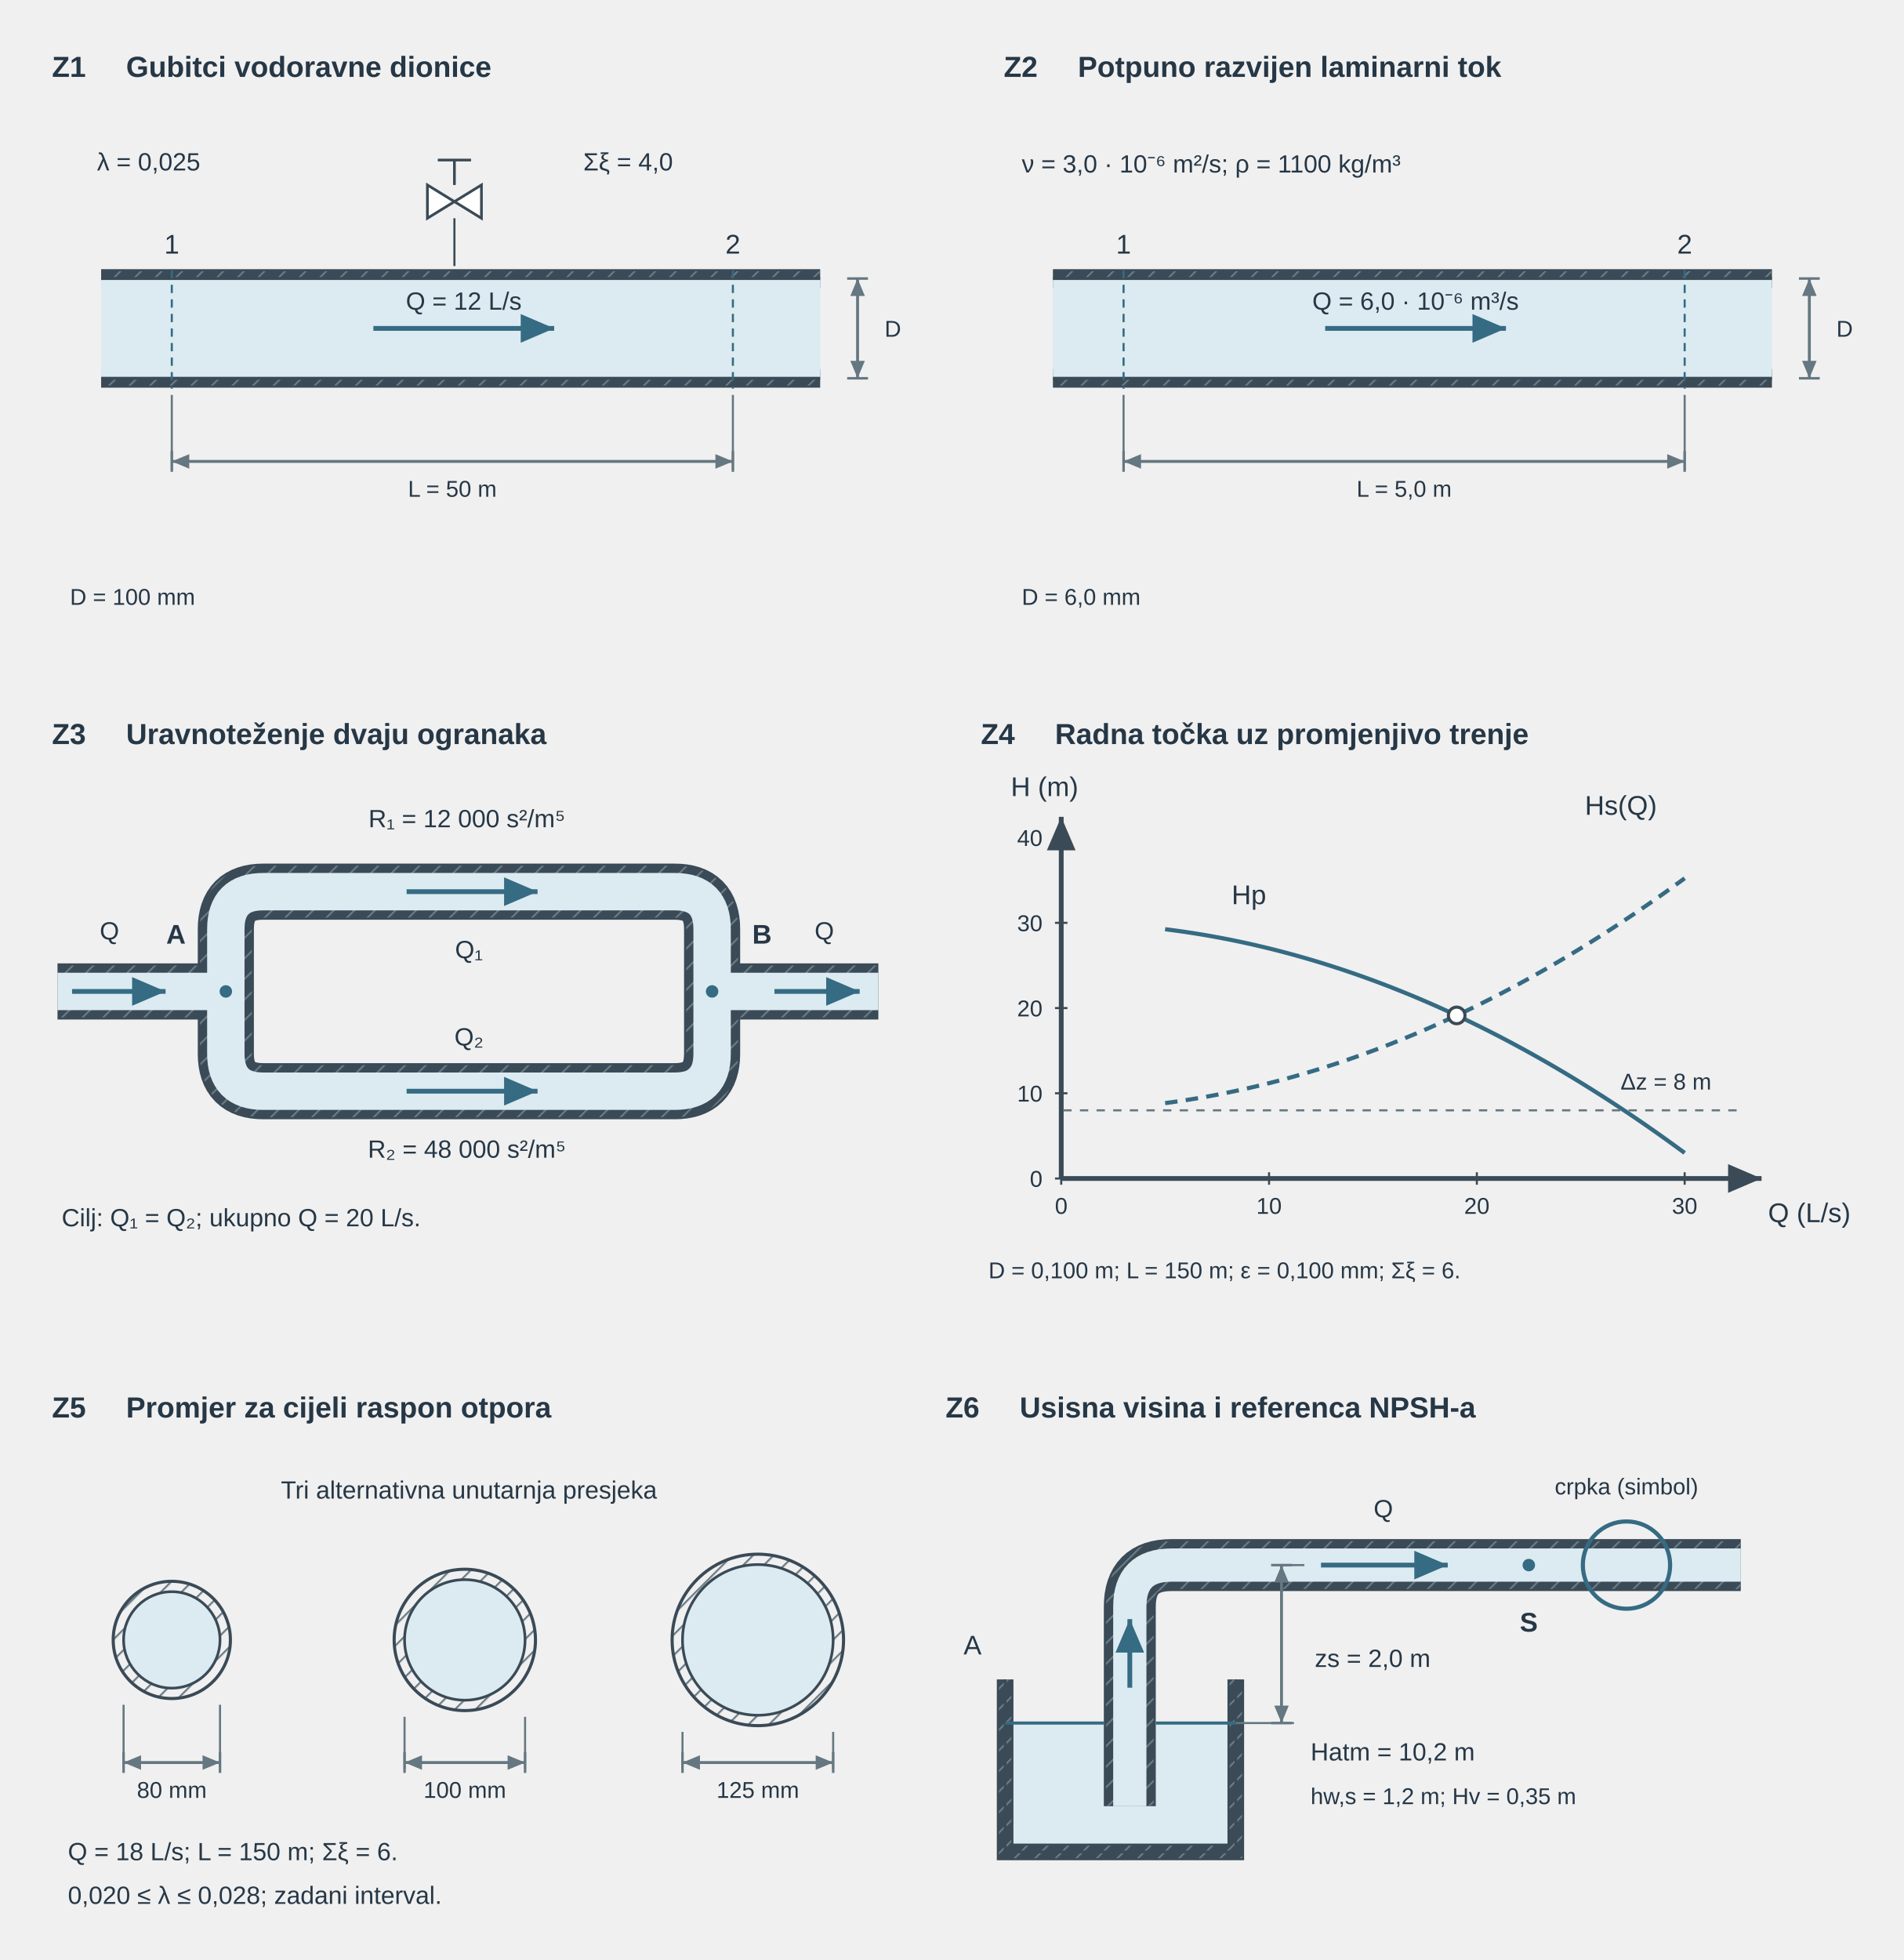
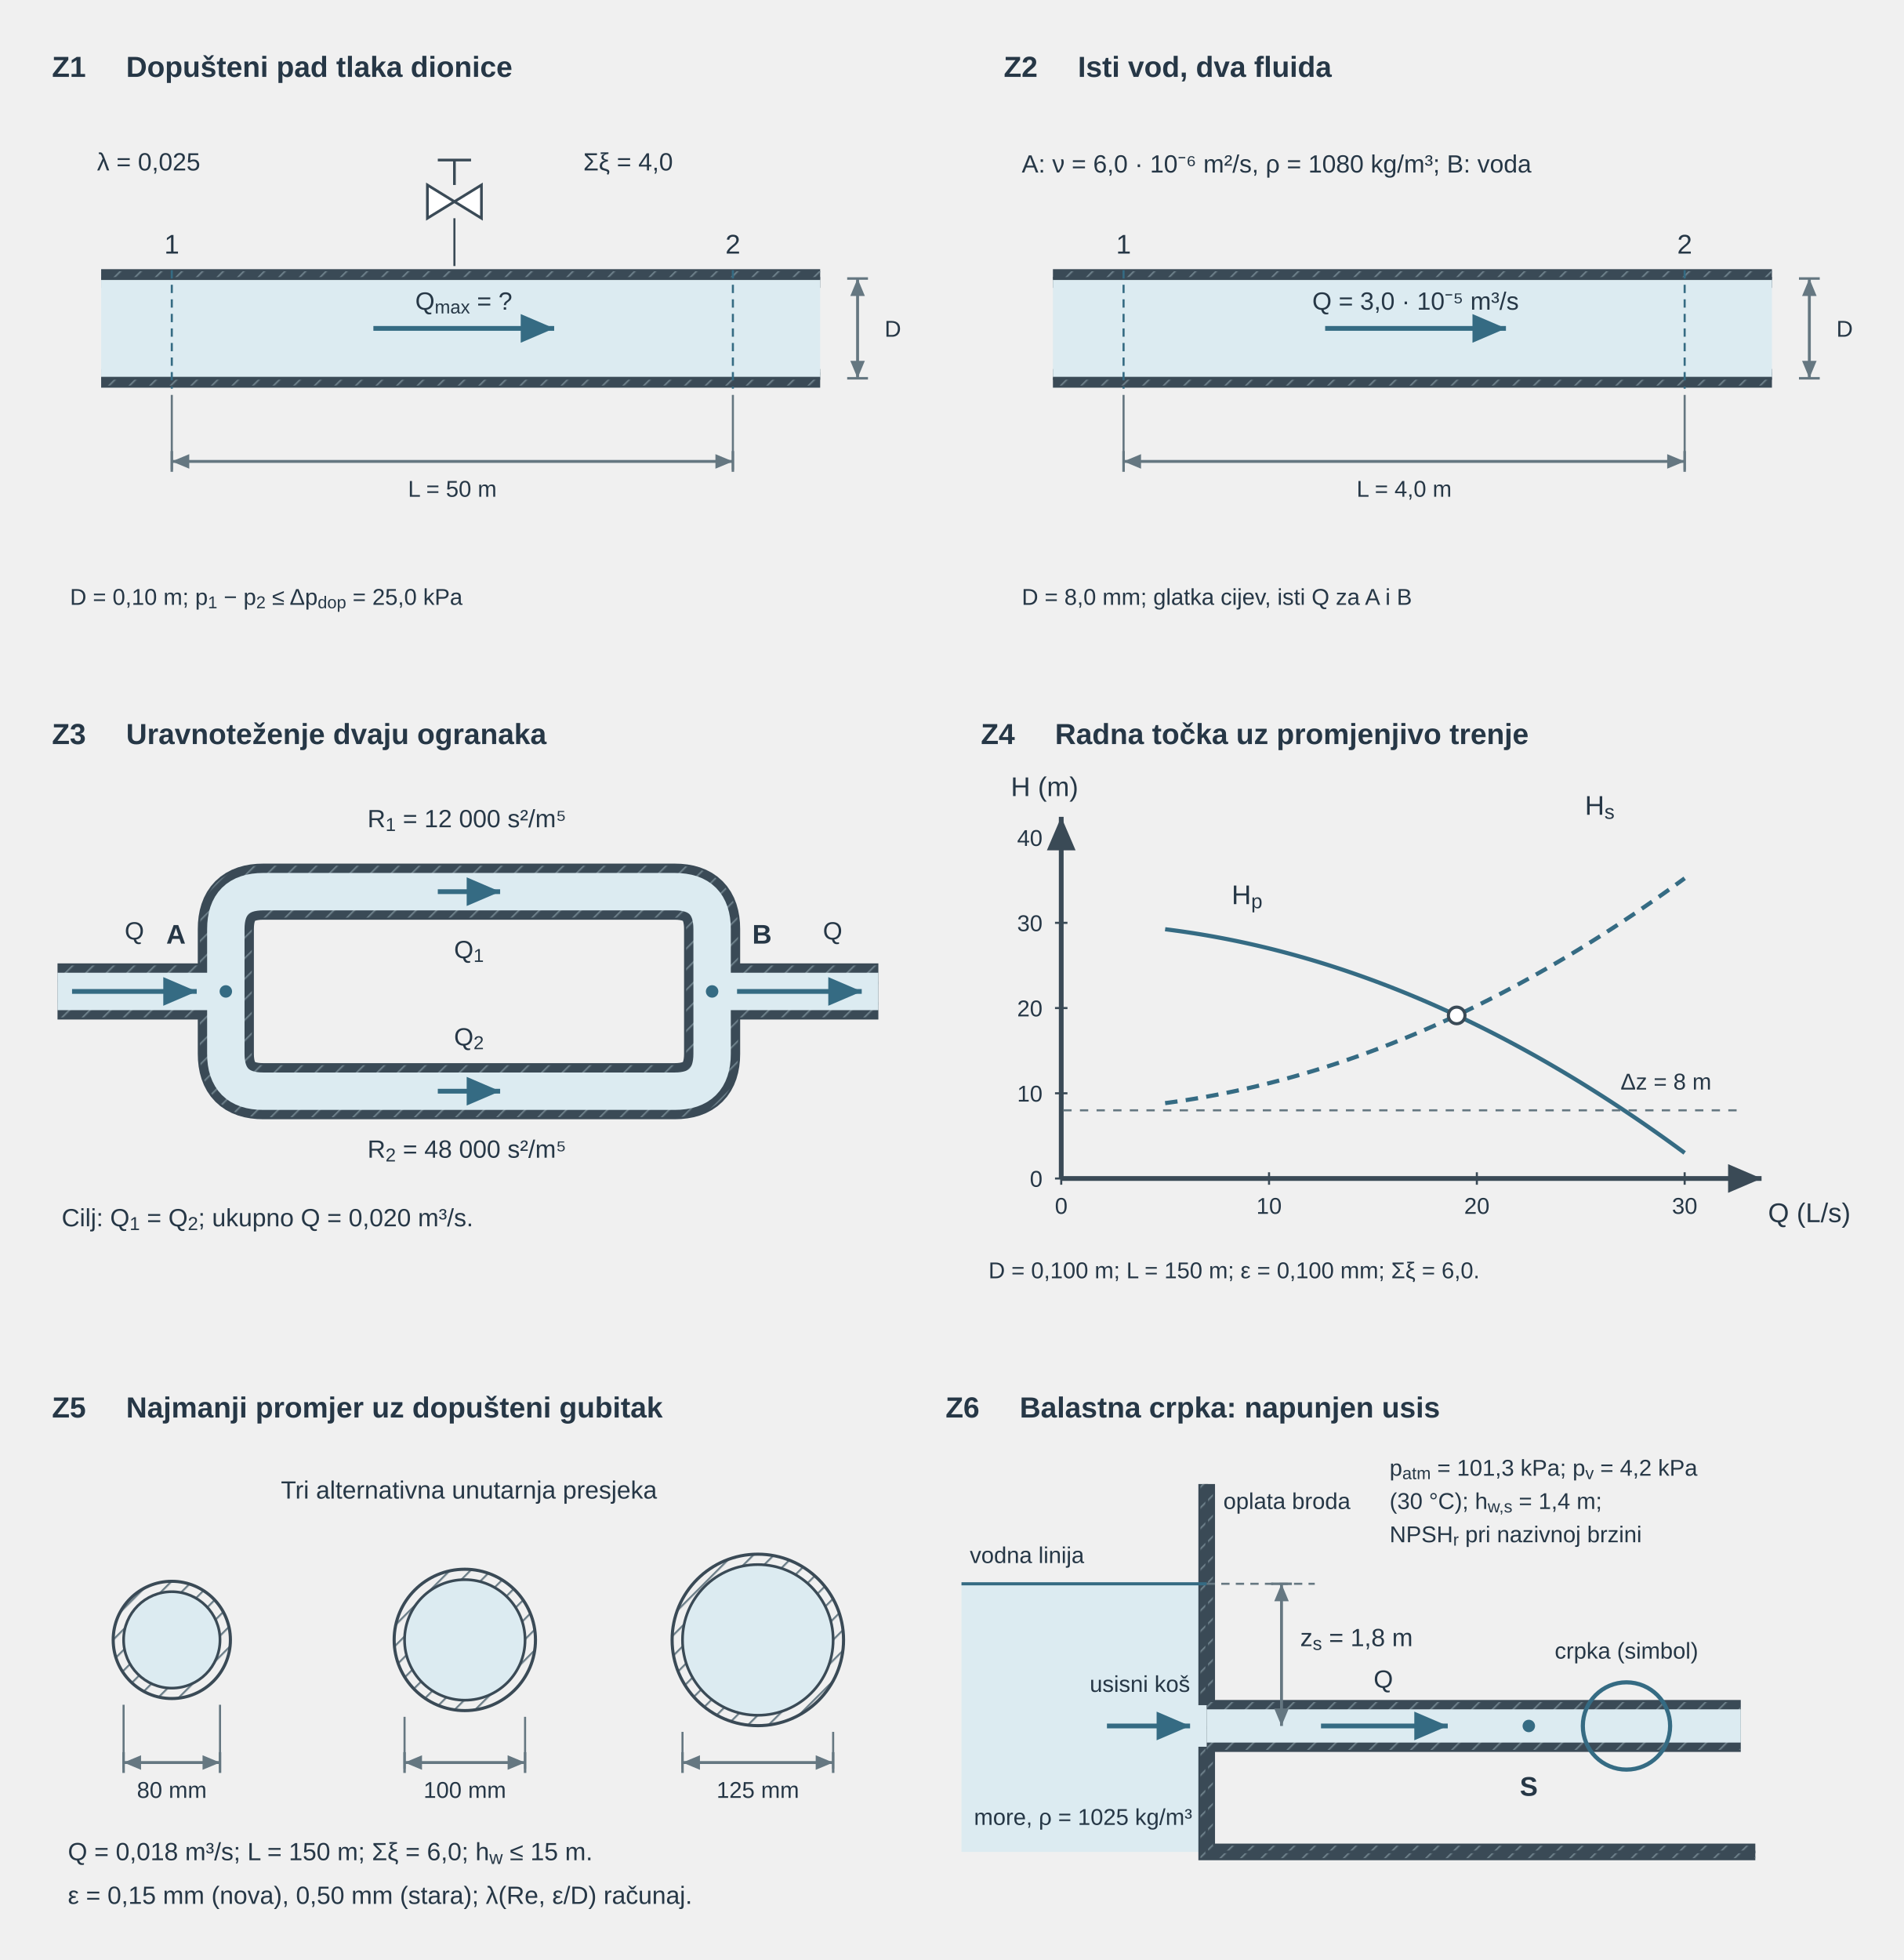
<svg xmlns="http://www.w3.org/2000/svg" viewBox="0 0 916 943" role="img" aria-labelledby="u13ex_title u13ex_desc" preserveAspectRatio="xMidYMid meet" style="display:block;width:100%;max-width:916px;height:auto;">
  <defs>
    <pattern id="u13ex_hatch" width="7" height="7" patternUnits="userSpaceOnUse" patternTransform="rotate(45)">
      <line x1="0" y1="0" x2="0" y2="7" stroke="#657781" stroke-width="1.8" />
    </pattern>
    <marker id="u13ex_v" markerWidth="7" markerHeight="6" refX="7" refY="3" orient="auto">
      <path d="M0 0 L7 3 L0 6 Z" fill="#356b83" />
    </marker>
    <marker id="u13ex_dim" markerWidth="6" markerHeight="5" refX="6" refY="2.5" orient="auto-start-reverse">
      <path d="M0 0 L6 2.5 L0 5 Z" fill="#657781" />
    </marker>
    <marker id="u13ex_dimSmall" markerWidth="3" markerHeight="3" refX="3" refY="1.5" orient="auto-start-reverse">
      <path d="M0 0 L3 1.5 L0 3 Z" fill="#356b83" />
    </marker>
    <marker id="u13ex_forceMarker" markerWidth="7" markerHeight="6" refX="7" refY="3" orient="auto">
      <path d="M0 0 L7 3 L0 6 Z" fill="#356b83" />
    </marker>
    <marker id="u13ex_pressureMarker" markerWidth="7" markerHeight="6" refX="7" refY="3" orient="auto">
      <path d="M0 0 L7 3 L0 6 Z" fill="#356b83" />
    </marker>
    <marker id="u13ex_reactionMarker" markerWidth="7" markerHeight="6" refX="7" refY="3" orient="auto">
      <path d="M0 0 L7 3 L0 6 Z" fill="#356b83" />
    </marker>
    <marker id="u13ex_axisMarker" markerWidth="7" markerHeight="6" refX="7" refY="3" orient="auto">
      <path d="M0 0 L7 3 L0 6 Z" fill="#3a4a56" />
    </marker>
  </defs>
  <g id="u13ex_title-scene-1" transform="translate(-25.3281 -15)">
    <g font-family="Arial, Liberation Sans, sans-serif" fill="#3a4a56">
      <g id="u13ex_z1" transform="translate(28 22)">
        <text x="30.5" y="30" font-size="14" fill="#263746" text-anchor="middle" font-weight="700">Z1</text>
-         <text x="58" y="30" font-size="14" fill="#263746" text-anchor="start" font-weight="700">Gubitci vodoravne dionice</text>
+         <text x="58" y="30" font-size="14" fill="#263746" text-anchor="start" font-weight="700">Dopušteni pad tlaka dionice</text>
        <path id="u13ex_z1outer0" d="M46 127 H392" fill="none" stroke="#3a4a56" stroke-width="9" stroke-linecap="butt" stroke-linejoin="round" />
        <path d="M46 127 H392" fill="none" stroke="url(#u13ex_hatch)" stroke-width="7" stroke-linecap="butt" stroke-linejoin="round" />
        <path id="u13ex_z1outer1" d="M46 175 H392" fill="none" stroke="#3a4a56" stroke-width="9" stroke-linecap="butt" stroke-linejoin="round" />
        <path d="M46 175 H392" fill="none" stroke="url(#u13ex_hatch)" stroke-width="7" stroke-linecap="butt" stroke-linejoin="round" />
        <path id="u13ex_z1fluid" d="M46 127 H392 V175 H46 Z" fill="#dcebf1" stroke="none" stroke-width="1.8" />
        <path id="u13ex_z1wall0" d="M46 127 H392" fill="none" stroke="#3a4a56" stroke-width="1.4" />
        <path id="u13ex_z1wall1" d="M46 175 H392" fill="none" stroke="#3a4a56" stroke-width="1.4" />
        <line id="u13ex_z1section1" x1="80" y1="123" x2="80" y2="180" stroke="#356b83" stroke-width="1" stroke-dasharray="4 3" />
        <text x="80" y="115" font-size="13" fill="#263746" text-anchor="middle">1</text>
        <line x1="80" y1="183" x2="80" y2="219" stroke="#657781" stroke-width="1" />
        <line id="u13ex_z1section2" x1="350" y1="123" x2="350" y2="180" stroke="#356b83" stroke-width="1" stroke-dasharray="4 3" />
        <text x="350" y="115" font-size="13" fill="#263746" text-anchor="middle">2</text>
        <line x1="350" y1="183" x2="350" y2="219" stroke="#657781" stroke-width="1" />
        <line x1="80" y1="210" x2="80" y2="220" stroke="#657781" stroke-width="1.2" />
        <line x1="350" y1="210" x2="350" y2="220" stroke="#657781" stroke-width="1.2" />
        <path id="u13ex_z1L" d="M80 215 L350 215" fill="none" stroke="#657781" stroke-width="1.4" marker-start="url(#u13ex_dim)" marker-end="url(#u13ex_dim)" />
        <text x="215.0" y="232" font-size="11" fill="#263746" text-anchor="middle">L = 50 m</text>
        <line x1="405" y1="127" x2="415" y2="127" stroke="#657781" stroke-width="1.2" />
        <line x1="405" y1="175" x2="415" y2="175" stroke="#657781" stroke-width="1.2" />
        <path id="u13ex_z1D" d="M410 127 L410 175" fill="none" stroke="#657781" stroke-width="1.4" marker-start="url(#u13ex_dim)" marker-end="url(#u13ex_dim)" />
        <text x="423" y="155.0" font-size="11" fill="#263746" text-anchor="start">D</text>
        <path id="u13ex_z1velocity" d="M177 151 L264 151" fill="none" stroke="#356b83" stroke-width="2.3" marker-end="url(#u13ex_v)" />
-         <text x="220.5" y="142" font-size="12" fill="#263746" text-anchor="middle">Q = 12 L/s</text>
+         <text x="220.5" y="142" font-size="12" fill="#263746" text-anchor="middle">Q<tspan baseline-shift="sub" font-size="0.75em">max</tspan> = ?</text>
        <path id="u13ex_z1valve" d="M203 82 L229 98 V82 L203 98 Z" fill="#ffffff" stroke="#3a4a56" stroke-width="1.3" />
        <line x1="216" y1="82" x2="216" y2="70" stroke="#3a4a56" stroke-width="1.3" />
        <line x1="208" y1="70" x2="224" y2="70" stroke="#3a4a56" stroke-width="1.3" />
        <line x1="216" y1="98" x2="216" y2="121" stroke="#3a4a56" stroke-width="1" />
        <text x="44" y="75" font-size="12" fill="#263746" text-anchor="start">λ = 0,025</text>
        <text x="278" y="75" font-size="12" fill="#263746" text-anchor="start">Σξ = 4,0</text>
-         <text x="31" y="284" font-size="11" fill="#263746" text-anchor="start">D = 100 mm</text>
+         <text x="31" y="284" font-size="11" fill="#263746" text-anchor="start">D = 0,10 m; p<tspan baseline-shift="sub" font-size="0.75em">1</tspan> − p<tspan baseline-shift="sub" font-size="0.75em">2</tspan> ≤ Δp<tspan baseline-shift="sub" font-size="0.75em">dop</tspan> = 25,0 kPa</text>
      </g>
    </g>
  </g>
  <g id="u13ex_title-scene-2" transform="translate(-25.3281 -15)">
    <g font-family="Arial, Liberation Sans, sans-serif" fill="#3a4a56">
      <g id="u13ex_z2" transform="translate(486 22)">
        <text x="30.5" y="30" font-size="14" fill="#263746" text-anchor="middle" font-weight="700">Z2</text>
-         <text x="58" y="30" font-size="14" fill="#263746" text-anchor="start" font-weight="700">Potpuno razvijen laminarni tok</text>
+         <text x="58" y="30" font-size="14" fill="#263746" text-anchor="start" font-weight="700">Isti vod, dva fluida</text>
        <path id="u13ex_z2outer0" d="M46 127 H392" fill="none" stroke="#3a4a56" stroke-width="9" stroke-linecap="butt" stroke-linejoin="round" />
        <path d="M46 127 H392" fill="none" stroke="url(#u13ex_hatch)" stroke-width="7" stroke-linecap="butt" stroke-linejoin="round" />
        <path id="u13ex_z2outer1" d="M46 175 H392" fill="none" stroke="#3a4a56" stroke-width="9" stroke-linecap="butt" stroke-linejoin="round" />
        <path d="M46 175 H392" fill="none" stroke="url(#u13ex_hatch)" stroke-width="7" stroke-linecap="butt" stroke-linejoin="round" />
        <path id="u13ex_z2fluid" d="M46 127 H392 V175 H46 Z" fill="#dcebf1" stroke="none" stroke-width="1.8" />
        <path id="u13ex_z2wall0" d="M46 127 H392" fill="none" stroke="#3a4a56" stroke-width="1.4" />
        <path id="u13ex_z2wall1" d="M46 175 H392" fill="none" stroke="#3a4a56" stroke-width="1.4" />
        <line id="u13ex_z2section1" x1="80" y1="123" x2="80" y2="180" stroke="#356b83" stroke-width="1" stroke-dasharray="4 3" />
        <text x="80" y="115" font-size="13" fill="#263746" text-anchor="middle">1</text>
        <line x1="80" y1="183" x2="80" y2="219" stroke="#657781" stroke-width="1" />
        <line id="u13ex_z2section2" x1="350" y1="123" x2="350" y2="180" stroke="#356b83" stroke-width="1" stroke-dasharray="4 3" />
        <text x="350" y="115" font-size="13" fill="#263746" text-anchor="middle">2</text>
        <line x1="350" y1="183" x2="350" y2="219" stroke="#657781" stroke-width="1" />
        <line x1="80" y1="210" x2="80" y2="220" stroke="#657781" stroke-width="1.2" />
        <line x1="350" y1="210" x2="350" y2="220" stroke="#657781" stroke-width="1.2" />
        <path id="u13ex_z2L" d="M80 215 L350 215" fill="none" stroke="#657781" stroke-width="1.4" marker-start="url(#u13ex_dim)" marker-end="url(#u13ex_dim)" />
-         <text x="215.0" y="232" font-size="11" fill="#263746" text-anchor="middle">L = 5,0 m</text>
+         <text x="215.0" y="232" font-size="11" fill="#263746" text-anchor="middle">L = 4,0 m</text>
        <line x1="405" y1="127" x2="415" y2="127" stroke="#657781" stroke-width="1.2" />
        <line x1="405" y1="175" x2="415" y2="175" stroke="#657781" stroke-width="1.2" />
        <path id="u13ex_z2D" d="M410 127 L410 175" fill="none" stroke="#657781" stroke-width="1.4" marker-start="url(#u13ex_dim)" marker-end="url(#u13ex_dim)" />
        <text x="423" y="155.0" font-size="11" fill="#263746" text-anchor="start">D</text>
        <path id="u13ex_z2velocity" d="M177 151 L264 151" fill="none" stroke="#356b83" stroke-width="2.3" marker-end="url(#u13ex_v)" />
-         <text x="220.5" y="142" font-size="12" fill="#263746" text-anchor="middle">Q = 6,0 · 10⁻⁶ m³/s</text>
-         <text x="31" y="76" font-size="12" fill="#263746" text-anchor="start">ν = 3,0 · 10⁻⁶ m²/s; ρ = 1100 kg/m³</text>
-         <text x="31" y="284" font-size="11" fill="#263746" text-anchor="start">D = 6,0 mm</text>
+         <text x="220.5" y="142" font-size="12" fill="#263746" text-anchor="middle">Q = 3,0 · 10⁻⁵ m³/s</text>
+         <text x="31" y="76" font-size="12" fill="#263746" text-anchor="start">A: ν = 6,0 · 10⁻⁶ m²/s, ρ = 1080 kg/m³; B: voda</text>
+         <text x="31" y="284" font-size="11" fill="#263746" text-anchor="start">D = 8,0 mm; glatka cijev, isti Q za A i B</text>
      </g>
    </g>
  </g>
  <g id="u13ex_title-scene-3" transform="translate(-25.3281 -8)">
    <g font-family="Arial, Liberation Sans, sans-serif" fill="#3a4a56">
      <g id="u13ex_z3" transform="translate(28 336)">
        <text x="30.5" y="30" font-size="14" fill="#263746" text-anchor="middle" font-weight="700">Z3</text>
        <text x="58" y="30" font-size="14" fill="#263746" text-anchor="start" font-weight="700">Uravnoteženje dvaju ogranaka</text>
        <path id="u13ex_z3pipeouter" d="M25 149 H106 M106 149 V119 Q106 101 124 101 H322 Q340 101 340 119 V179 Q340 197 322 197 H124 Q106 197 106 179 V149 M340 149 H420" fill="none" stroke="#3a4a56" stroke-width="27" stroke-linecap="butt" stroke-linejoin="round" />
        <path d="M25 149 H106 M106 149 V119 Q106 101 124 101 H322 Q340 101 340 119 V179 Q340 197 322 197 H124 Q106 197 106 179 V149 M340 149 H420" fill="none" stroke="url(#u13ex_hatch)" stroke-width="25" stroke-linecap="butt" stroke-linejoin="round" />
        <path id="u13ex_z3pipefluid" d="M25 149 H106 M106 149 V119 Q106 101 124 101 H322 Q340 101 340 119 V179 Q340 197 322 197 H124 Q106 197 106 179 V149 M340 149 H420" fill="none" stroke="#dcebf1" stroke-width="18" stroke-linecap="butt" stroke-linejoin="round" />
        <circle id="u13ex_z3A" cx="106" cy="149" r="3" fill="#356b83" />
        <text x="82" y="126" font-size="13" fill="#263746" text-anchor="middle" font-weight="700">A</text>
        <circle id="u13ex_z3B" cx="340" cy="149" r="3" fill="#356b83" />
        <text x="364" y="126" font-size="13" fill="#263746" text-anchor="middle" font-weight="700">B</text>
-         <path id="u13ex_z3inlet" d="M32 149 L77 149" fill="none" stroke="#356b83" stroke-width="2.3" marker-end="url(#u13ex_v)" />
-         <text x="50" y="124" font-size="12" fill="#263746" text-anchor="middle">Q</text>
-         <path id="u13ex_z3outlet" d="M370 149 L411 149" fill="none" stroke="#356b83" stroke-width="2.3" marker-end="url(#u13ex_v)" />
-         <text x="394" y="124" font-size="12" fill="#263746" text-anchor="middle">Q</text>
-         <path id="u13ex_z3upperVelocity" d="M193 101 L256 101" fill="none" stroke="#356b83" stroke-width="2.3" marker-end="url(#u13ex_v)" />
-         <path id="u13ex_z3lowerVelocity" d="M193 197 L256 197" fill="none" stroke="#356b83" stroke-width="2.3" marker-end="url(#u13ex_v)" />
-         <text x="223" y="133" font-size="12" fill="#263746" text-anchor="middle">Q₁</text>
-         <text x="223" y="175" font-size="12" fill="#263746" text-anchor="middle">Q₂</text>
-         <text x="222" y="70" font-size="12" fill="#263746" text-anchor="middle">R₁ = 12 000 s²/m⁵</text>
-         <text x="222" y="229" font-size="12" fill="#263746" text-anchor="middle">R₂ = 48 000 s²/m⁵</text>
-         <text x="27" y="262" font-size="12" fill="#263746" text-anchor="start">Cilj: Q₁ = Q₂; ukupno Q = 20 L/s.</text>
+         <path id="u13ex_z3inlet" d="M32 149 L92 149" fill="none" stroke="#356b83" stroke-width="2.3" marker-end="url(#u13ex_v)" />
+         <text x="62" y="124" font-size="12" fill="#263746" text-anchor="middle">Q</text>
+         <path id="u13ex_z3outlet" d="M352 149 L412 149" fill="none" stroke="#356b83" stroke-width="2.3" marker-end="url(#u13ex_v)" />
+         <text x="398" y="124" font-size="12" fill="#263746" text-anchor="middle">Q</text>
+         <path id="u13ex_z3upperVelocity" d="M208 101 L238 101" fill="none" stroke="#356b83" stroke-width="2.3" marker-end="url(#u13ex_v)" />
+         <path id="u13ex_z3lowerVelocity" d="M208 197 L238 197" fill="none" stroke="#356b83" stroke-width="2.3" marker-end="url(#u13ex_v)" />
+         <text x="223" y="133" font-size="12" fill="#263746" text-anchor="middle">Q<tspan baseline-shift="sub" font-size="0.75em">1</tspan>
+         </text>
+         <text x="223" y="175" font-size="12" fill="#263746" text-anchor="middle">Q<tspan baseline-shift="sub" font-size="0.75em">2</tspan>
+         </text>
+         <text x="222" y="70" font-size="12" fill="#263746" text-anchor="middle">R<tspan baseline-shift="sub" font-size="0.75em">1</tspan> = 12 000 s²/m⁵</text>
+         <text x="222" y="229" font-size="12" fill="#263746" text-anchor="middle">R<tspan baseline-shift="sub" font-size="0.75em">2</tspan> = 48 000 s²/m⁵</text>
+         <text x="27" y="262" font-size="12" fill="#263746" text-anchor="start">Cilj: Q<tspan baseline-shift="sub" font-size="0.75em">1</tspan> = Q<tspan baseline-shift="sub" font-size="0.75em">2</tspan>; ukupno Q = 0,020 m³/s.</text>
      </g>
    </g>
  </g>
  <g id="u13ex_title-scene-4" transform="translate(-36.3281 -8)">
    <g font-family="Arial, Liberation Sans, sans-serif" fill="#3a4a56">
      <g id="u13ex_z4" transform="translate(486 336)">
        <text x="30.5" y="30" font-size="14" fill="#263746" text-anchor="middle" font-weight="700">Z4</text>
        <text x="58" y="30" font-size="14" fill="#263746" text-anchor="start" font-weight="700">Radna točka uz promjenjivo trenje</text>
        <path d="M61 239 L398 239" fill="none" stroke="#3a4a56" stroke-width="2.3" marker-end="url(#u13ex_axisMarker)" />
        <text x="421" y="260" font-size="13" fill="#263746" text-anchor="middle">Q (L/s)</text>
        <path d="M61 239 L61 65" fill="none" stroke="#3a4a56" stroke-width="2.3" marker-end="url(#u13ex_axisMarker)" />
        <text x="53" y="55" font-size="13" fill="#263746" text-anchor="middle">H (m)</text>
        <line x1="61" y1="236.0" x2="61" y2="242.0" stroke="#3a4a56" stroke-width="1" />
        <text x="61" y="256.0" font-size="11" fill="#263746" text-anchor="middle">0</text>
        <line x1="161" y1="236.0" x2="161" y2="242.0" stroke="#3a4a56" stroke-width="1" />
        <text x="161" y="256.0" font-size="11" fill="#263746" text-anchor="middle">10</text>
        <line x1="261" y1="236.0" x2="261" y2="242.0" stroke="#3a4a56" stroke-width="1" />
        <text x="261" y="256.0" font-size="11" fill="#263746" text-anchor="middle">20</text>
        <line x1="361" y1="236.0" x2="361" y2="242.0" stroke="#3a4a56" stroke-width="1" />
        <text x="361" y="256.0" font-size="11" fill="#263746" text-anchor="middle">30</text>
        <line x1="58" y1="239.0" x2="64" y2="239.0" stroke="#3a4a56" stroke-width="1" />
        <text x="52" y="243.0" font-size="11" fill="#263746" text-anchor="end">0</text>
        <line x1="58" y1="198.0" x2="64" y2="198.0" stroke="#3a4a56" stroke-width="1" />
        <text x="52" y="202.0" font-size="11" fill="#263746" text-anchor="end">10</text>
        <line x1="58" y1="157.0" x2="64" y2="157.0" stroke="#3a4a56" stroke-width="1" />
        <text x="52" y="161.0" font-size="11" fill="#263746" text-anchor="end">20</text>
        <line x1="58" y1="116" x2="64" y2="116" stroke="#3a4a56" stroke-width="1" />
        <text x="52" y="120" font-size="11" fill="#263746" text-anchor="end">30</text>
        <line x1="58" y1="75.0" x2="64" y2="75.0" stroke="#3a4a56" stroke-width="1" />
        <text x="52" y="79.0" font-size="11" fill="#263746" text-anchor="end">40</text>
        <path id="u13ex_z4pump" d="M111 119.075 L113 119.326 L115 119.587 L117 119.857 L119 120.138 L121 120.428 L123 120.728 L125 121.038 L127 121.358 L129 121.688 L131 122.027 L133 122.376 L135 122.735 L137 123.104 L139 123.483 L141 123.872 L143 124.271 L145 124.679 L147 125.097 L149 125.525 L151 125.963 L153 126.411 L155 126.868 L157 127.336 L159 127.813 L161 128.3 L163 128.797 L165 129.304 L167 129.82 L169 130.347 L171 130.883 L173 131.429 L175 131.985 L177 132.551 L179 133.127 L181 133.712 L183 134.307 L185 134.912 L187 135.527 L189 136.152 L191 136.787 L193 137.432 L195 138.086 L197 138.75 L199 139.424 L201 140.108 L203 140.802 L205 141.505 L207 142.219 L209 142.942 L211 143.675 L213 144.418 L215 145.171 L217 145.933 L219 146.706 L221 147.488 L223 148.28 L225 149.082 L227 149.894 L229 150.716 L231 151.547 L233 152.388 L235 153.239 L237 154.1 L239 154.971 L241 155.852 L243 156.743 L245 157.643 L247 158.553 L249 159.473 L251 160.403 L253 161.343 L255 162.292 L257 163.252 L259 164.221 L261 165.2 L263 166.189 L265 167.188 L267 168.196 L269 169.215 L271 170.243 L273 171.281 L275 172.329 L277 173.387 L279 174.455 L281 175.532 L283 176.619 L285 177.716 L287 178.823 L289 179.94 L291 181.067 L293 182.204 L295 183.35 L297 184.506 L299 185.672 L301 186.848 L303 188.034 L305 189.229 L307 190.435 L309 191.65 L311 192.875 L313 194.11 L315 195.355 L317 196.609 L319 197.874 L321 199.148 L323 200.432 L325 201.726 L327 203.03 L329 204.344 L331 205.667 L333 207 L335 208.343 L337 209.696 L339 211.059 L341 212.432 L343 213.815 L345 215.207 L347 216.609 L349 218.021 L351 219.443 L353 220.875 L355 222.316 L357 223.768 L359 225.229 L361 226.7" fill="none" stroke="#356b83" stroke-width="2" />
        <path id="u13ex_z4system" d="M111 202.734 L113 202.466 L115 202.189 L117 201.902 L119 201.605 L121 201.298 L123 200.982 L125 200.656 L127 200.32 L129 199.975 L131 199.62 L133 199.255 L135 198.881 L137 198.497 L139 198.103 L141 197.7 L143 197.287 L145 196.864 L147 196.432 L149 195.99 L151 195.539 L153 195.077 L155 194.607 L157 194.126 L159 193.636 L161 193.136 L163 192.627 L165 192.108 L167 191.579 L169 191.04 L171 190.492 L173 189.935 L175 189.368 L177 188.791 L179 188.204 L181 187.608 L183 187.002 L185 186.387 L187 185.762 L189 185.127 L191 184.483 L193 183.829 L195 183.166 L197 182.492 L199 181.81 L201 181.117 L203 180.415 L205 179.704 L207 178.982 L209 178.251 L211 177.511 L213 176.761 L215 176.001 L217 175.232 L219 174.453 L221 173.664 L223 172.866 L225 172.058 L227 171.24 L229 170.413 L231 169.577 L233 168.73 L235 167.874 L237 167.009 L239 166.134 L241 165.249 L243 164.355 L245 163.451 L247 162.537 L249 161.614 L251 160.681 L253 159.738 L255 158.786 L257 157.824 L259 156.853 L261 155.872 L263 154.882 L265 153.881 L267 152.872 L269 151.852 L271 150.823 L273 149.785 L275 148.736 L277 147.679 L279 146.611 L281 145.534 L283 144.447 L285 143.351 L287 142.245 L289 141.13 L291 140.004 L293 138.87 L295 137.725 L297 136.571 L299 135.408 L301 134.235 L303 133.052 L305 131.859 L307 130.657 L309 129.446 L311 128.224 L313 126.993 L315 125.753 L317 124.503 L319 123.243 L321 121.974 L323 120.695 L325 119.406 L327 118.108 L329 116.8 L331 115.483 L333 114.156 L335 112.819 L337 111.473 L339 110.117 L341 108.752 L343 107.377 L345 105.992 L347 104.598 L349 103.194 L351 101.781 L353 100.357 L355 98.925 L357 97.482 L359 96.03 L361 94.569" fill="none" stroke="#356b83" stroke-width="2" stroke-dasharray="6 4" />
        <circle id="u13ex_z4operatingPoint" cx="251.296" cy="160.542" r="4" fill="#ffffff" stroke="#3a4a56" stroke-width="1.5" />
-         <text x="143" y="107" font-size="13" fill="#263746" text-anchor="start">Hp</text>
-         <text x="313" y="64" font-size="13" fill="#263746" text-anchor="start">Hs(Q)</text>
+         <text x="143" y="107" font-size="13" fill="#263746" text-anchor="start">H<tspan baseline-shift="sub" font-size="0.75em">p</tspan>
+         </text>
+         <text x="313" y="64" font-size="13" fill="#263746" text-anchor="start">H<tspan baseline-shift="sub" font-size="0.75em">s</tspan>
+         </text>
        <line id="u13ex_z4staticHead" x1="62" y1="206.2" x2="386" y2="206.2" stroke="#657781" stroke-width="1" stroke-dasharray="4 4" />
        <text x="352" y="196.2" font-size="11" fill="#263746" text-anchor="middle">Δz = 8 m</text>
-         <text x="26" y="287" font-size="11" fill="#263746" text-anchor="start">D = 0,100 m; L = 150 m; ε = 0,100 mm; Σξ = 6.</text>
+         <text x="26" y="287" font-size="11" fill="#263746" text-anchor="start">D = 0,100 m; L = 150 m; ε = 0,100 mm; Σξ = 6,0.</text>
      </g>
    </g>
  </g>
  <g id="u13ex_title-scene-5" transform="translate(-25.3281 2)">
    <g font-family="Arial, Liberation Sans, sans-serif" fill="#3a4a56">
      <g id="u13ex_z5" transform="translate(28 650)">
        <text x="30.5" y="30" font-size="14" fill="#263746" text-anchor="middle" font-weight="700">Z5</text>
-         <text x="58" y="30" font-size="14" fill="#263746" text-anchor="start" font-weight="700">Promjer za cijeli raspon otpora</text>
+         <text x="58" y="30" font-size="14" fill="#263746" text-anchor="start" font-weight="700">Najmanji promjer uz dopušteni gubitak</text>
        <circle id="u13ex_z5wall0" cx="80" cy="137" r="28.2" fill="url(#u13ex_hatch)" stroke="#3a4a56" stroke-width="1.5" />
        <circle id="u13ex_z5bore0" cx="80" cy="137" r="23.2" fill="#dcebf1" stroke="#3a4a56" stroke-width="1.3" />
        <line x1="56.8" y1="168.2" x2="56.8" y2="199" stroke="#657781" stroke-width="1" />
        <line x1="103.2" y1="168.2" x2="103.2" y2="199" stroke="#657781" stroke-width="1" />
        <line x1="56.8" y1="191" x2="56.8" y2="201" stroke="#657781" stroke-width="1.2" />
        <line x1="103.2" y1="191" x2="103.2" y2="201" stroke="#657781" stroke-width="1.2" />
        <path id="u13ex_z5D0" d="M56.8 196 L103.2 196" fill="none" stroke="#657781" stroke-width="1.4" marker-start="url(#u13ex_dim)" marker-end="url(#u13ex_dim)" />
        <text x="80.0" y="213" font-size="11" fill="#263746" text-anchor="middle">80 mm</text>
        <circle id="u13ex_z5wall1" cx="221" cy="137" r="34.0" fill="url(#u13ex_hatch)" stroke="#3a4a56" stroke-width="1.5" />
        <circle id="u13ex_z5bore1" cx="221" cy="137" r="29" fill="#dcebf1" stroke="#3a4a56" stroke-width="1.3" />
        <line x1="192.0" y1="174.0" x2="192.0" y2="199" stroke="#657781" stroke-width="1" />
        <line x1="250.0" y1="174.0" x2="250.0" y2="199" stroke="#657781" stroke-width="1" />
        <line x1="192.0" y1="191" x2="192.0" y2="201" stroke="#657781" stroke-width="1.2" />
        <line x1="250.0" y1="191" x2="250.0" y2="201" stroke="#657781" stroke-width="1.2" />
        <path id="u13ex_z5D1" d="M192.0 196 L250.0 196" fill="none" stroke="#657781" stroke-width="1.4" marker-start="url(#u13ex_dim)" marker-end="url(#u13ex_dim)" />
        <text x="221.0" y="213" font-size="11" fill="#263746" text-anchor="middle">100 mm</text>
        <circle id="u13ex_z5wall2" cx="362" cy="137" r="41.25" fill="url(#u13ex_hatch)" stroke="#3a4a56" stroke-width="1.5" />
        <circle id="u13ex_z5bore2" cx="362" cy="137" r="36.25" fill="#dcebf1" stroke="#3a4a56" stroke-width="1.3" />
        <line x1="325.75" y1="181.25" x2="325.75" y2="199" stroke="#657781" stroke-width="1" />
        <line x1="398.25" y1="181.25" x2="398.25" y2="199" stroke="#657781" stroke-width="1" />
        <line x1="325.75" y1="191" x2="325.75" y2="201" stroke="#657781" stroke-width="1.2" />
        <line x1="398.25" y1="191" x2="398.25" y2="201" stroke="#657781" stroke-width="1.2" />
        <path id="u13ex_z5D2" d="M325.75 196 L398.25 196" fill="none" stroke="#657781" stroke-width="1.4" marker-start="url(#u13ex_dim)" marker-end="url(#u13ex_dim)" />
        <text x="362.0" y="213" font-size="11" fill="#263746" text-anchor="middle">125 mm</text>
        <text x="223" y="69" font-size="12" fill="#263746" text-anchor="middle">Tri alternativna unutarnja presjeka</text>
-         <text x="30" y="243" font-size="12" fill="#263746" text-anchor="start">Q = 18 L/s; L = 150 m; Σξ = 6.</text>
-         <text x="30" y="264" font-size="12" fill="#263746" text-anchor="start">0,020 ≤ λ ≤ 0,028; zadani interval.</text>
+         <text x="30" y="243" font-size="12" fill="#263746" text-anchor="start">Q = 0,018 m³/s; L = 150 m; Σξ = 6,0; h<tspan baseline-shift="sub" font-size="0.75em">w</tspan> ≤ 15 m.</text>
+         <text x="30" y="264" font-size="12" fill="#263746" text-anchor="start">ε = 0,15 mm (nova), 0,50 mm (stara); λ(Re, ε/D) računaj.</text>
      </g>
    </g>
  </g>
  <g id="u13ex_title-scene-6" transform="translate(-53.3281 2)">
    <g font-family="Arial, Liberation Sans, sans-serif" fill="#3a4a56">
      <g id="u13ex_z6" transform="translate(486 650)">
        <text x="30.5" y="30" font-size="14" fill="#263746" text-anchor="middle" font-weight="700">Z6</text>
-         <text x="58" y="30" font-size="14" fill="#263746" text-anchor="start" font-weight="700">Usisna visina i referenca NPSH-a</text>
-         <rect id="u13ex_z6reservoirFluid" x="51" y="177" width="111" height="62" rx="0" fill="#dcebf1" stroke="none" stroke-width="1.2" />
-         <path id="u13ex_z6tankOuter" d="M51 156 V239 H162 V156" fill="none" stroke="#3a4a56" stroke-width="8" />
-         <path d="M51 156 V239 H162 V156" fill="none" stroke="url(#u13ex_hatch)" stroke-width="6" />
-         <path id="u13ex_z6tankWall" d="M51 156 V239 H162 V156" fill="none" stroke="#3a4a56" stroke-width="1.3" />
-         <path id="u13ex_z6pipeouter" d="M111 217 V121 Q111 101 131 101 H405" fill="none" stroke="#3a4a56" stroke-width="25" stroke-linecap="butt" stroke-linejoin="round" />
-         <path d="M111 217 V121 Q111 101 131 101 H405" fill="none" stroke="url(#u13ex_hatch)" stroke-width="23" stroke-linecap="butt" stroke-linejoin="round" />
-         <path id="u13ex_z6pipefluid" d="M111 217 V121 Q111 101 131 101 H405" fill="none" stroke="#dcebf1" stroke-width="16" stroke-linecap="butt" stroke-linejoin="round" />
-         <line id="u13ex_z6surfaceLeft" x1="51" y1="177" x2="98.5" y2="177" stroke="#356b83" stroke-width="1.5" />
-         <line id="u13ex_z6surfaceRight" x1="123.5" y1="177" x2="162" y2="177" stroke="#356b83" stroke-width="1.5" />
-         <path id="u13ex_z6upwardVelocity" d="M111 160 L111 127" fill="none" stroke="#356b83" stroke-width="2.3" marker-end="url(#u13ex_v)" />
-         <path id="u13ex_z6velocity" d="M203 101 L264 101" fill="none" stroke="#356b83" stroke-width="2.3" marker-end="url(#u13ex_v)" />
-         <text x="233" y="78" font-size="12" fill="#263746" text-anchor="middle">Q</text>
-         <circle id="u13ex_z6pumpSymbol" cx="350" cy="101" r="21" fill="none" stroke="#356b83" stroke-width="2" />
-         <text x="350" y="67" font-size="11" fill="#263746" text-anchor="middle">crpka (simbol)</text>
-         <circle id="u13ex_z6S" cx="303" cy="101" r="3" fill="#356b83" />
-         <text x="303" y="133" font-size="13" fill="#263746" text-anchor="middle" font-weight="700">S</text>
-         <line x1="179" y1="101" x2="189" y2="101" stroke="#657781" stroke-width="1.2" />
-         <line x1="179" y1="177" x2="189" y2="177" stroke="#657781" stroke-width="1.2" />
-         <path id="u13ex_z6zs" d="M184 101 L184 177" fill="none" stroke="#657781" stroke-width="1.4" marker-start="url(#u13ex_dim)" marker-end="url(#u13ex_dim)" />
-         <text x="200" y="150" font-size="12" fill="#263746" text-anchor="start">zs = 2,0 m</text>
-         <line x1="184" y1="101" x2="195" y2="101" stroke="#657781" stroke-width="1" />
-         <line x1="162" y1="177" x2="190" y2="177" stroke="#657781" stroke-width="1" />
-         <text x="31" y="144" font-size="13" fill="#263746" text-anchor="start">A</text>
-         <text x="198" y="195" font-size="12" fill="#263746" text-anchor="start">Hatm = 10,2 m</text>
-         <text x="198" y="216" font-size="11" fill="#263746" text-anchor="start">hw,s = 1,2 m; Hv = 0,35 m</text>
+         <text x="58" y="30" font-size="14" fill="#263746" text-anchor="start" font-weight="700">Balastna crpka: napunjen usis</text>
+         <rect id="u13ex_z6seaFluid" x="30" y="110" width="118" height="129" rx="0" fill="#dcebf1" stroke="none" stroke-width="1.2" />
+         <path id="u13ex_z6hullOuter" d="M148 62 V168.4 M148 188.4 V239 H412" fill="none" stroke="#3a4a56" stroke-width="8" stroke-linecap="butt" />
+         <path d="M148 62 V168.4 M148 188.4 V239 H412" fill="none" stroke="url(#u13ex_hatch)" stroke-width="6" stroke-linecap="butt" />
+         <path id="u13ex_z6hullWall0" d="M148 62 V168.4" fill="none" stroke="#3a4a56" stroke-width="1.3" />
+         <path id="u13ex_z6hullWall1" d="M148 188.4 V239 H412" fill="none" stroke="#3a4a56" stroke-width="1.3" />
+         <path id="u13ex_z6pipeouter" d="M148 178.4 H405" fill="none" stroke="#3a4a56" stroke-width="25" stroke-linecap="butt" stroke-linejoin="round" />
+         <path d="M148 178.4 H405" fill="none" stroke="url(#u13ex_hatch)" stroke-width="23" stroke-linecap="butt" stroke-linejoin="round" />
+         <path id="u13ex_z6pipefluid" d="M148 178.4 H405" fill="none" stroke="#dcebf1" stroke-width="16" stroke-linecap="butt" stroke-linejoin="round" />
+         <line id="u13ex_z6waterline" x1="30" y1="110" x2="148" y2="110" stroke="#356b83" stroke-width="1.5" />
+         <path id="u13ex_z6inletVelocity" d="M100 178.4 L140 178.4" fill="none" stroke="#356b83" stroke-width="2.3" marker-end="url(#u13ex_v)" />
+         <path id="u13ex_z6velocity" d="M203 178.4 L264 178.4" fill="none" stroke="#356b83" stroke-width="2.3" marker-end="url(#u13ex_v)" />
+         <text x="233" y="160" font-size="12" fill="#263746" text-anchor="middle">Q</text>
+         <circle id="u13ex_z6pumpSymbol" cx="350" cy="178.4" r="21" fill="none" stroke="#356b83" stroke-width="2" />
+         <text x="350" y="146" font-size="11" fill="#263746" text-anchor="middle">crpka (simbol)</text>
+         <circle id="u13ex_z6S" cx="303" cy="178.4" r="3" fill="#356b83" />
+         <text x="303" y="212" font-size="13" fill="#263746" text-anchor="middle" font-weight="700">S</text>
+         <line x1="148" y1="110" x2="200" y2="110" stroke="#657781" stroke-width="1" stroke-dasharray="4 3" />
+         <line x1="179" y1="110" x2="189" y2="110" stroke="#657781" stroke-width="1.2" />
+         <path id="u13ex_z6zs" d="M184 178.4 L184 110" fill="none" stroke="#657781" stroke-width="1.4" marker-start="url(#u13ex_dim)" marker-end="url(#u13ex_dim)" />
+         <text x="193" y="140" font-size="12" fill="#263746" text-anchor="start">z<tspan baseline-shift="sub" font-size="0.75em">s</tspan> = 1,8 m</text>
+         <text x="34" y="100" font-size="11" fill="#263746" text-anchor="start">vodna linija</text>
+         <text x="36" y="226" font-size="11" fill="#263746" text-anchor="start">more, ρ = 1025 kg/m³</text>
+         <text x="140" y="162" font-size="11" fill="#263746" text-anchor="end">usisni koš</text>
+         <text x="156" y="74" font-size="11" fill="#263746" text-anchor="start">oplata broda</text>
+         <text x="236" y="58" font-size="11" fill="#263746" text-anchor="start">p<tspan baseline-shift="sub" font-size="0.75em">atm</tspan> = 101,3 kPa; p<tspan baseline-shift="sub" font-size="0.75em">v</tspan> = 4,2 kPa</text>
+         <text x="236" y="74" font-size="11" fill="#263746" text-anchor="start">(30 °C); h<tspan baseline-shift="sub" font-size="0.75em">w,s</tspan> = 1,4 m;</text>
+         <text x="236" y="90" font-size="11" fill="#263746" text-anchor="start">NPSH<tspan baseline-shift="sub" font-size="0.75em">r</tspan> pri nazivnoj brzini</text>
      </g>
    </g>
  </g>
</svg>
